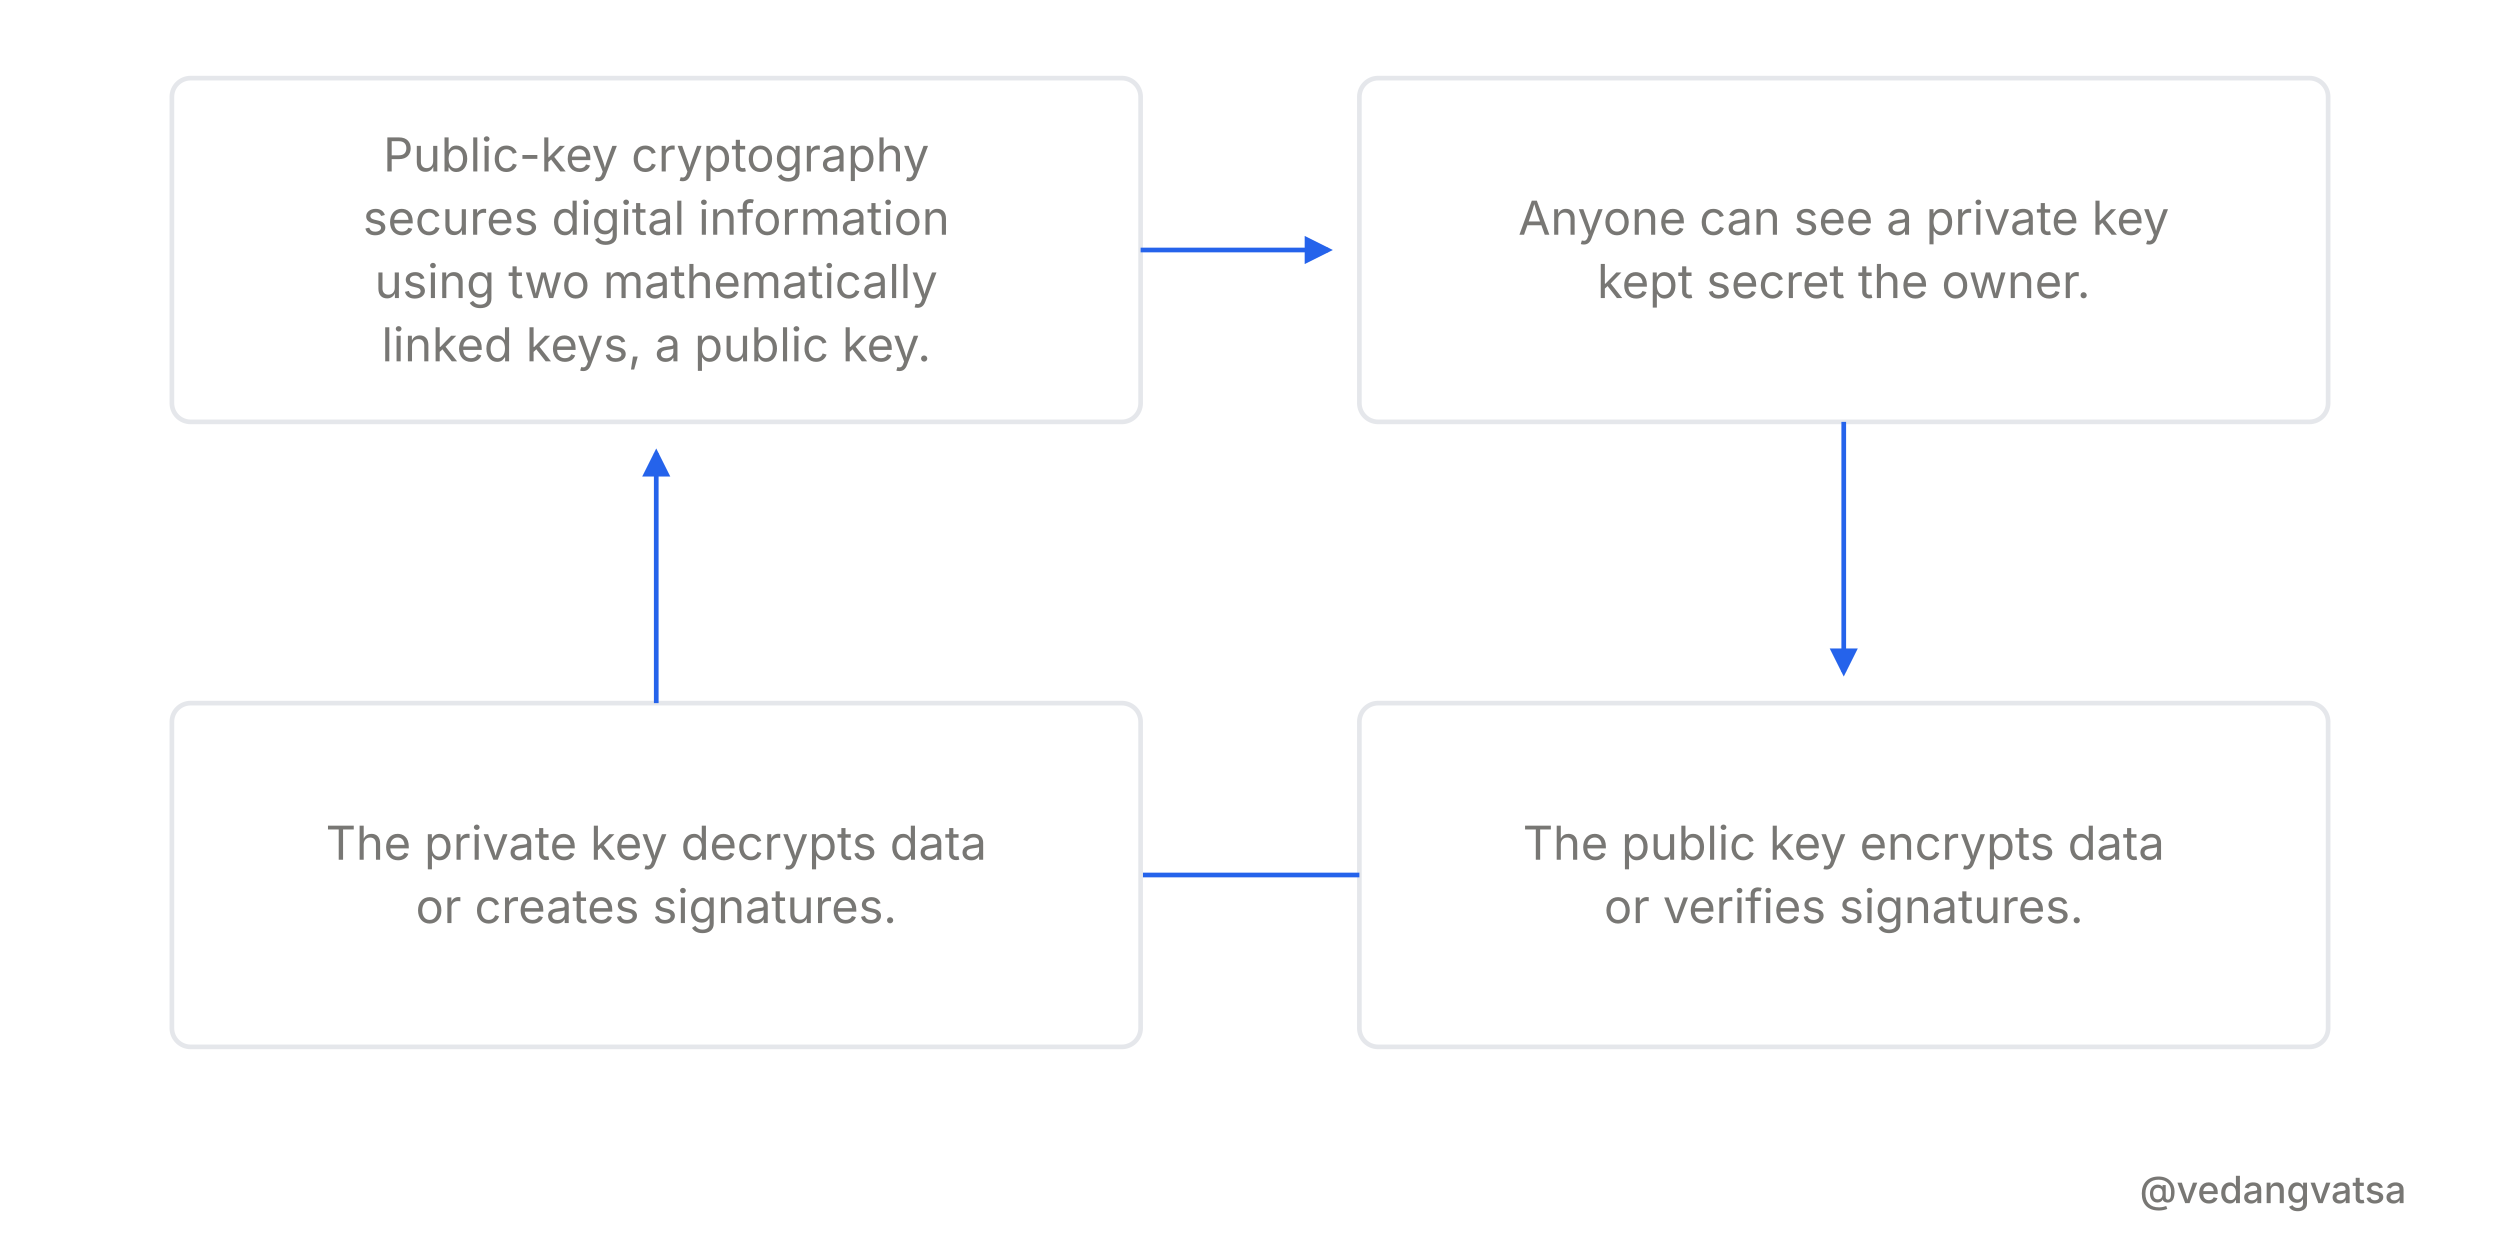
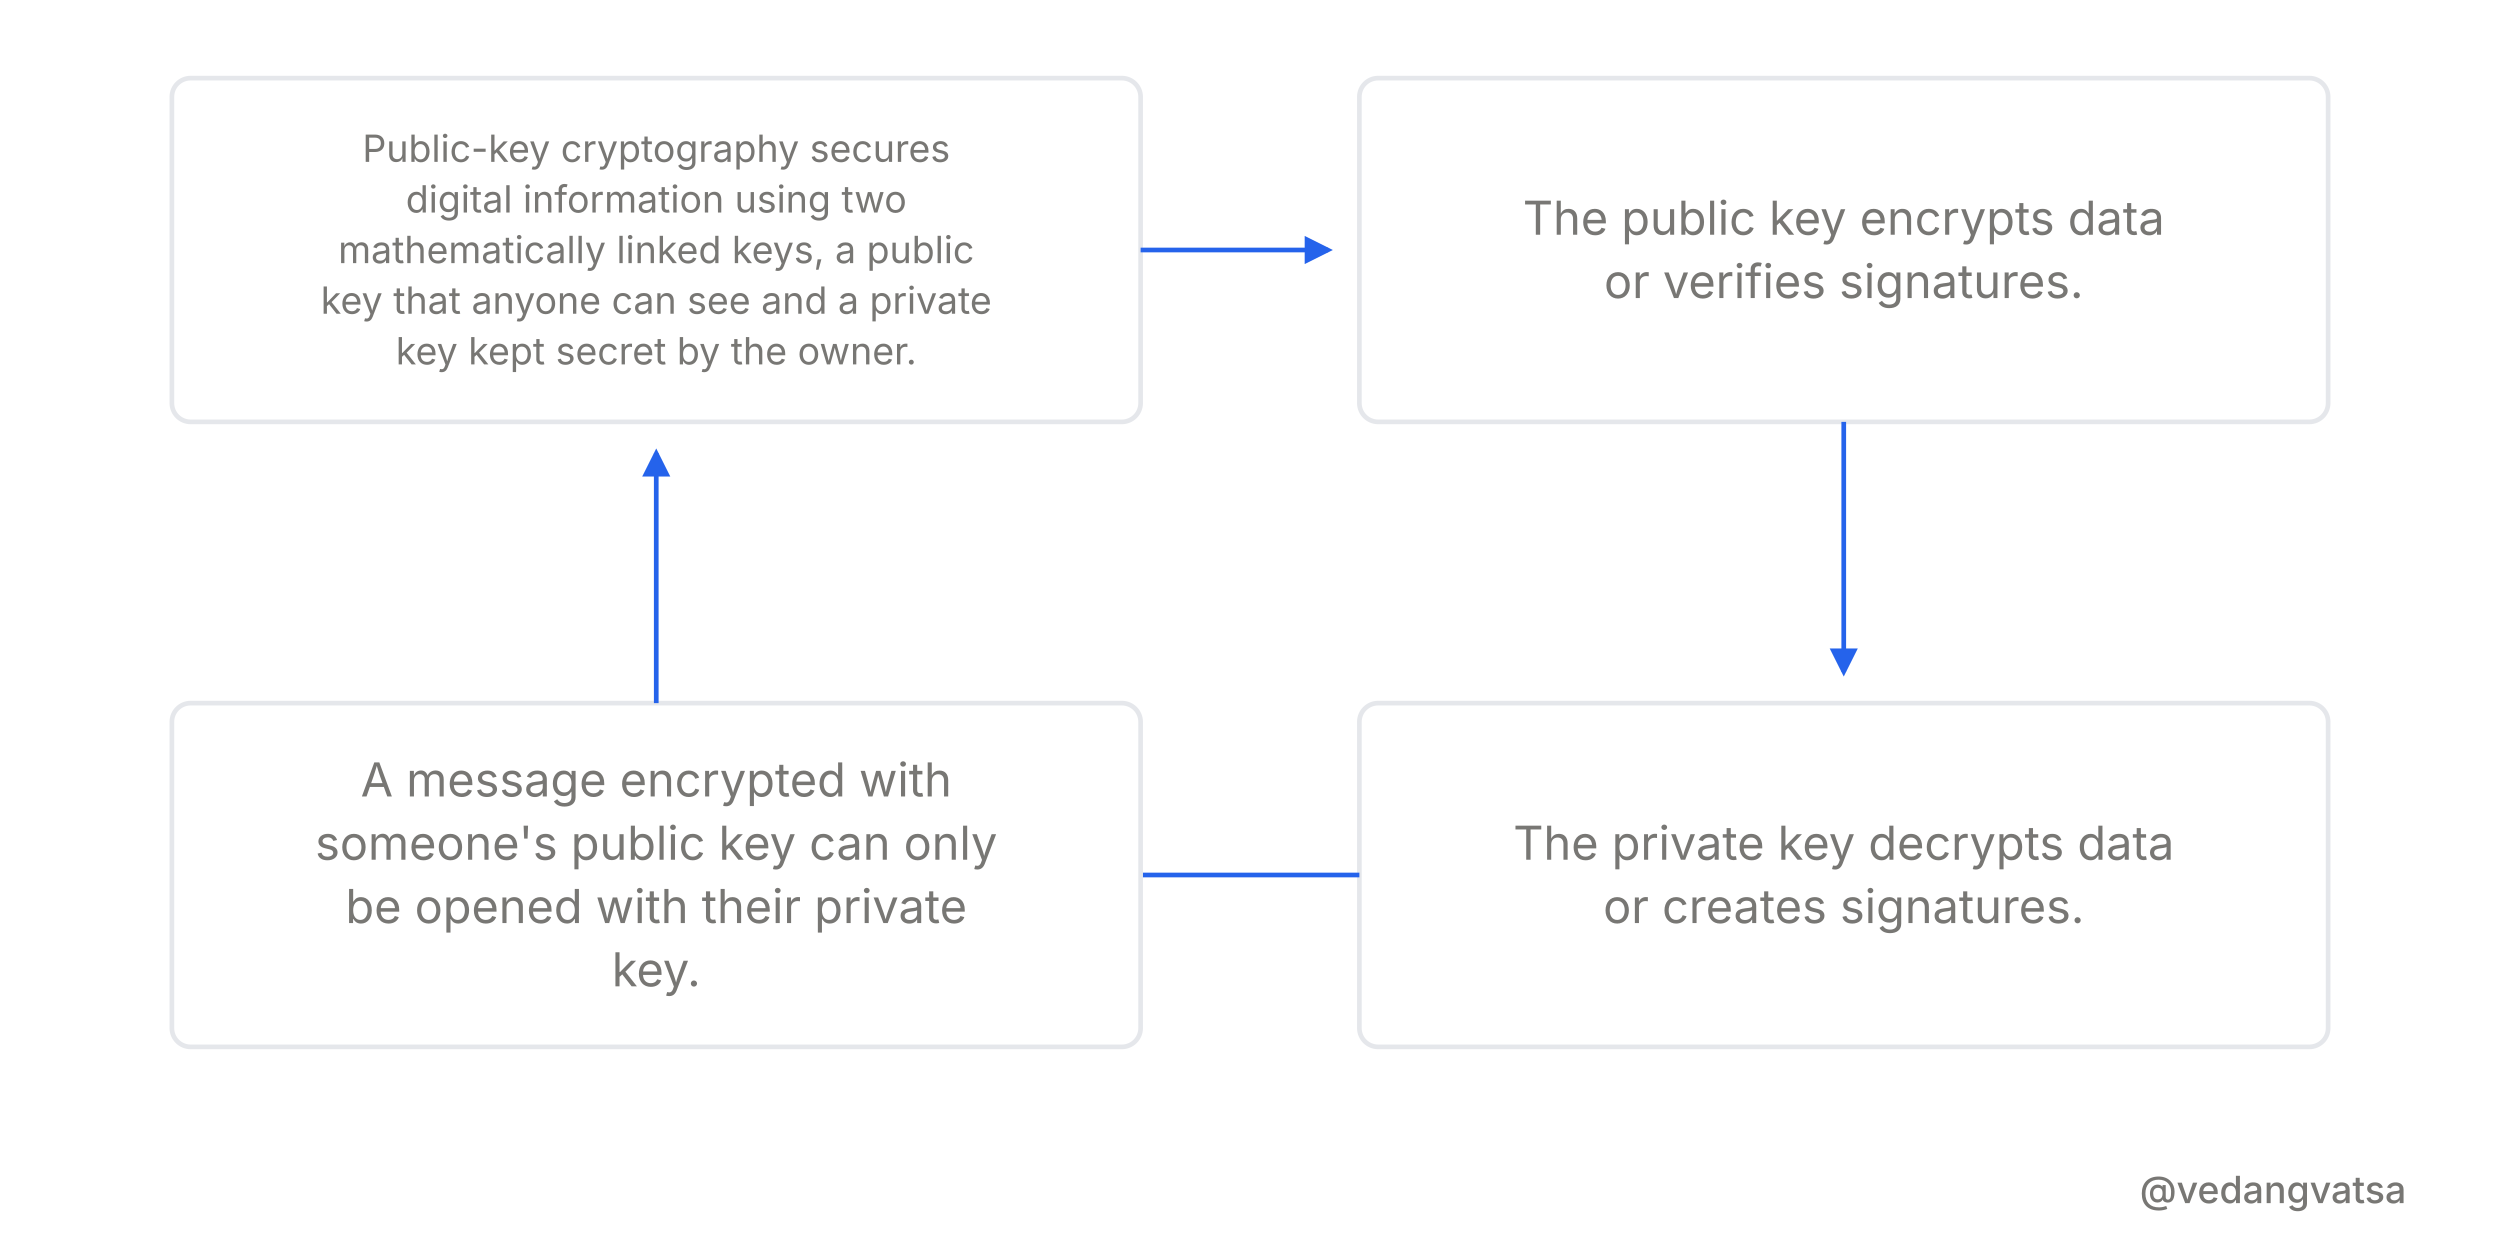
<svg xmlns="http://www.w3.org/2000/svg" viewBox="0 0 800 400" width="800" height="400" style="background-color:#ffffff">
  <defs>
    <marker id="arrow" markerWidth="6" markerHeight="6" refX="5" refY="3" orient="auto">
      <path d="M 0 0 L 6 3 L 0 6 z" fill="#2563eb" />
    </marker>
  </defs>
  <rect width="800" height="400" fill="#ffffff" />
  <g>
    <rect x="55" y="25" width="310" height="110" rx="6" fill="#ffffff" stroke="#e5e7eb" stroke-width="1.5" />
-     <text x="210" y="54.875" font-family="'Inter',sans-serif" font-weight="400" font-size="15" fill="#787774" text-anchor="middle">Public-key cryptography</text>
-     <text x="210" y="75.125" font-family="'Inter',sans-serif" font-weight="400" font-size="15" fill="#787774" text-anchor="middle">secures digital information</text>
-     <text x="210" y="95.375" font-family="'Inter',sans-serif" font-weight="400" font-size="15" fill="#787774" text-anchor="middle">using two mathematically</text>
-     <text x="210" y="115.625" font-family="'Inter',sans-serif" font-weight="400" font-size="15" fill="#787774" text-anchor="middle">linked keys, a public key.</text>
+     <text x="210" y="51.8" font-family="'Inter',sans-serif" font-weight="400" font-size="12" fill="#787774" text-anchor="middle">Public-key cryptography secures</text>
+     <text x="210" y="68" font-family="'Inter',sans-serif" font-weight="400" font-size="12" fill="#787774" text-anchor="middle">digital information using two</text>
+     <text x="210" y="84.2" font-family="'Inter',sans-serif" font-weight="400" font-size="12" fill="#787774" text-anchor="middle">mathematically linked keys, a public</text>
+     <text x="210" y="100.4" font-family="'Inter',sans-serif" font-weight="400" font-size="12" fill="#787774" text-anchor="middle">key that anyone can see and a private</text>
+     <text x="210" y="116.6" font-family="'Inter',sans-serif" font-weight="400" font-size="12" fill="#787774" text-anchor="middle">key kept secret by the owner.</text>
    <line x1="365" y1="80" x2="425" y2="80" stroke="#2563eb" stroke-width="1.5" marker-end="url(#arrow)" />
    <rect x="435" y="25" width="310" height="110" rx="6" fill="#ffffff" stroke="#e5e7eb" stroke-width="1.5" />
-     <text x="590" y="75.125" font-family="'Inter',sans-serif" font-weight="400" font-size="15" fill="#787774" text-anchor="middle">Anyone can see a private key</text>
-     <text x="590" y="95.375" font-family="'Inter',sans-serif" font-weight="400" font-size="15" fill="#787774" text-anchor="middle">kept secret the owner.</text>
+     <text x="590" y="75.125" font-family="'Inter',sans-serif" font-weight="400" font-size="15" fill="#787774" text-anchor="middle">The public key encrypts data</text>
+     <text x="590" y="95.375" font-family="'Inter',sans-serif" font-weight="400" font-size="15" fill="#787774" text-anchor="middle">or verifies signatures.</text>
    <line x1="590" y1="135" x2="590" y2="215" stroke="#2563eb" stroke-width="1.5" marker-end="url(#arrow)" />
    <rect x="435" y="225" width="310" height="110" rx="6" fill="#ffffff" stroke="#e5e7eb" stroke-width="1.5" />
-     <text x="590" y="275.125" font-family="'Inter',sans-serif" font-weight="400" font-size="15" fill="#787774" text-anchor="middle">The public key encrypts data</text>
-     <text x="590" y="295.375" font-family="'Inter',sans-serif" font-weight="400" font-size="15" fill="#787774" text-anchor="middle">or verifies signatures.</text>
+     <text x="590" y="275.125" font-family="'Inter',sans-serif" font-weight="400" font-size="15" fill="#787774" text-anchor="middle">The private key decrypts data</text>
+     <text x="590" y="295.375" font-family="'Inter',sans-serif" font-weight="400" font-size="15" fill="#787774" text-anchor="middle">or creates signatures.</text>
    <line x1="435" y1="280" x2="355" y2="280" stroke="#2563eb" stroke-width="1.5" marker-end="url(#arrow)" />
    <rect x="55" y="225" width="310" height="110" rx="6" fill="#ffffff" stroke="#e5e7eb" stroke-width="1.5" />
-     <text x="210" y="275.125" font-family="'Inter',sans-serif" font-weight="400" font-size="15" fill="#787774" text-anchor="middle">The private key decrypts data</text>
-     <text x="210" y="295.375" font-family="'Inter',sans-serif" font-weight="400" font-size="15" fill="#787774" text-anchor="middle">or creates signatures.</text>
+     <text x="210" y="254.875" font-family="'Inter',sans-serif" font-weight="400" font-size="15" fill="#787774" text-anchor="middle">A message encrypted with</text>
+     <text x="210" y="275.125" font-family="'Inter',sans-serif" font-weight="400" font-size="15" fill="#787774" text-anchor="middle">someone's public key can only</text>
+     <text x="210" y="295.375" font-family="'Inter',sans-serif" font-weight="400" font-size="15" fill="#787774" text-anchor="middle">be opened with their private</text>
+     <text x="210" y="315.625" font-family="'Inter',sans-serif" font-weight="400" font-size="15" fill="#787774" text-anchor="middle">key.</text>
    <line x1="210" y1="225" x2="210" y2="145" stroke="#2563eb" stroke-width="1.5" marker-end="url(#arrow)" />
  </g>
  <rect x="0" y="360" width="800" height="40" fill="#ffffff" opacity="0.9" />
  <text x="770" y="385" font-family="'Inter',sans-serif" font-weight="500" font-size="12" fill="#787774" text-anchor="end">@vedangvatsa</text>
</svg>
